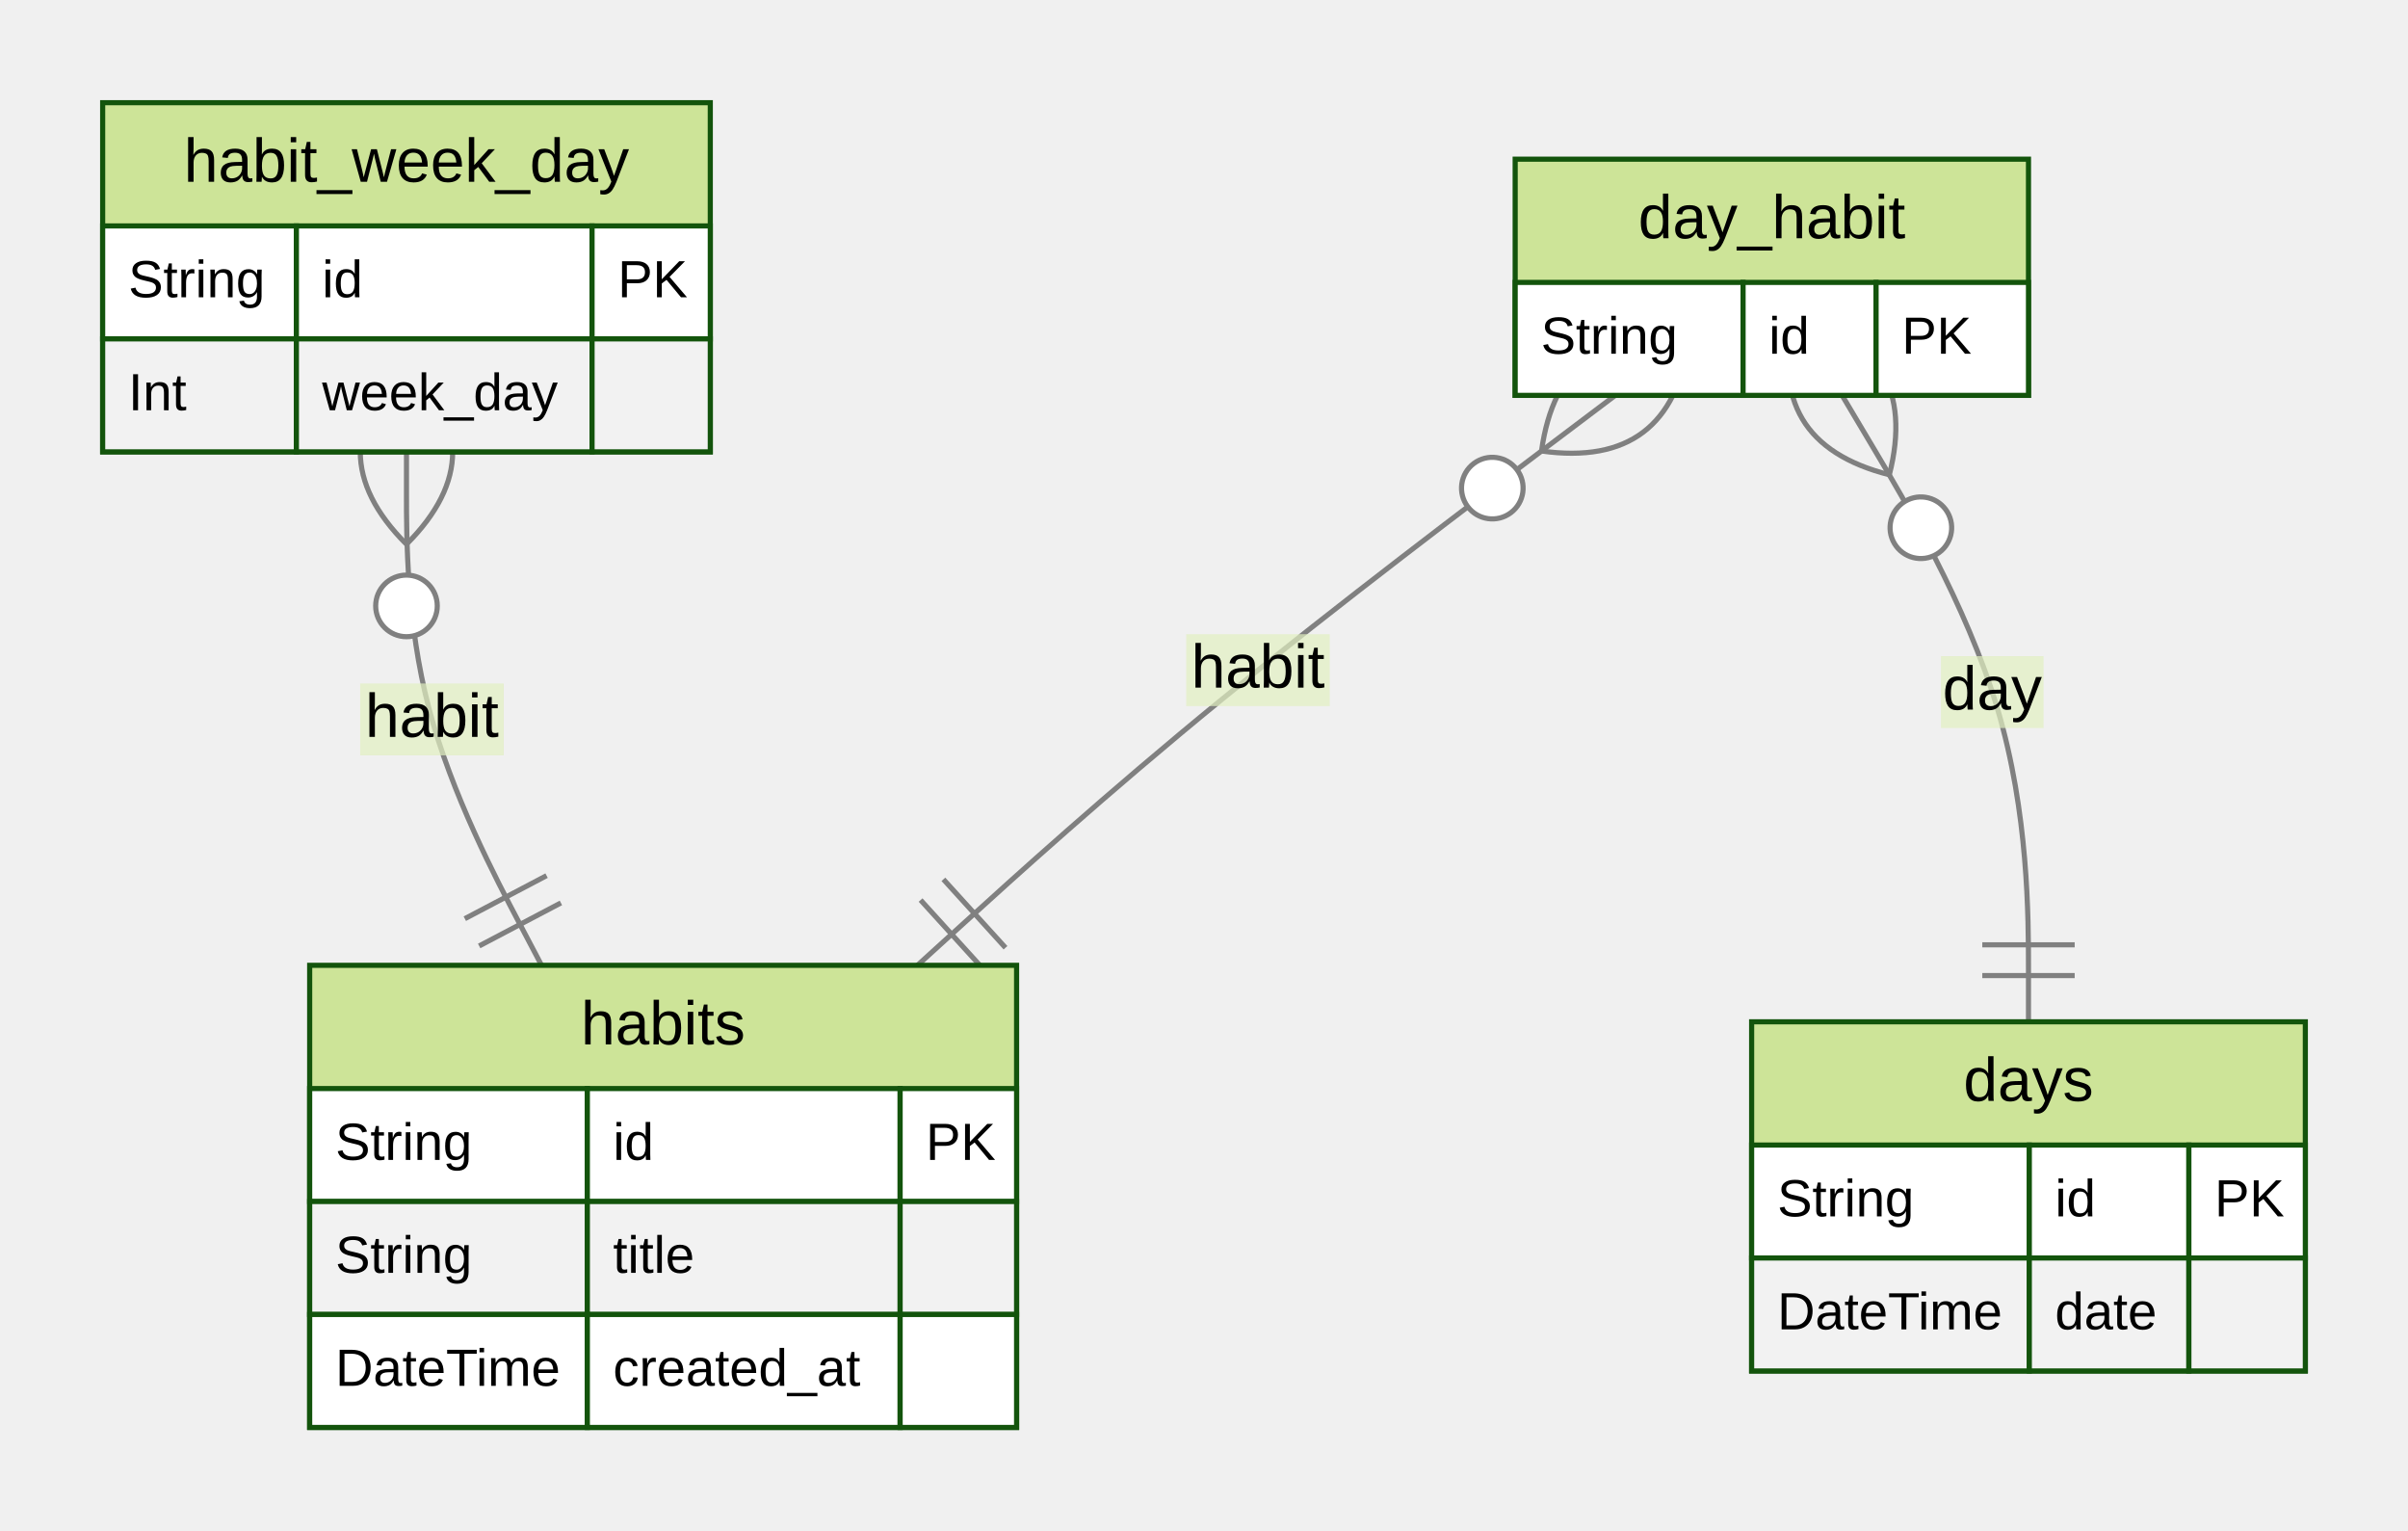
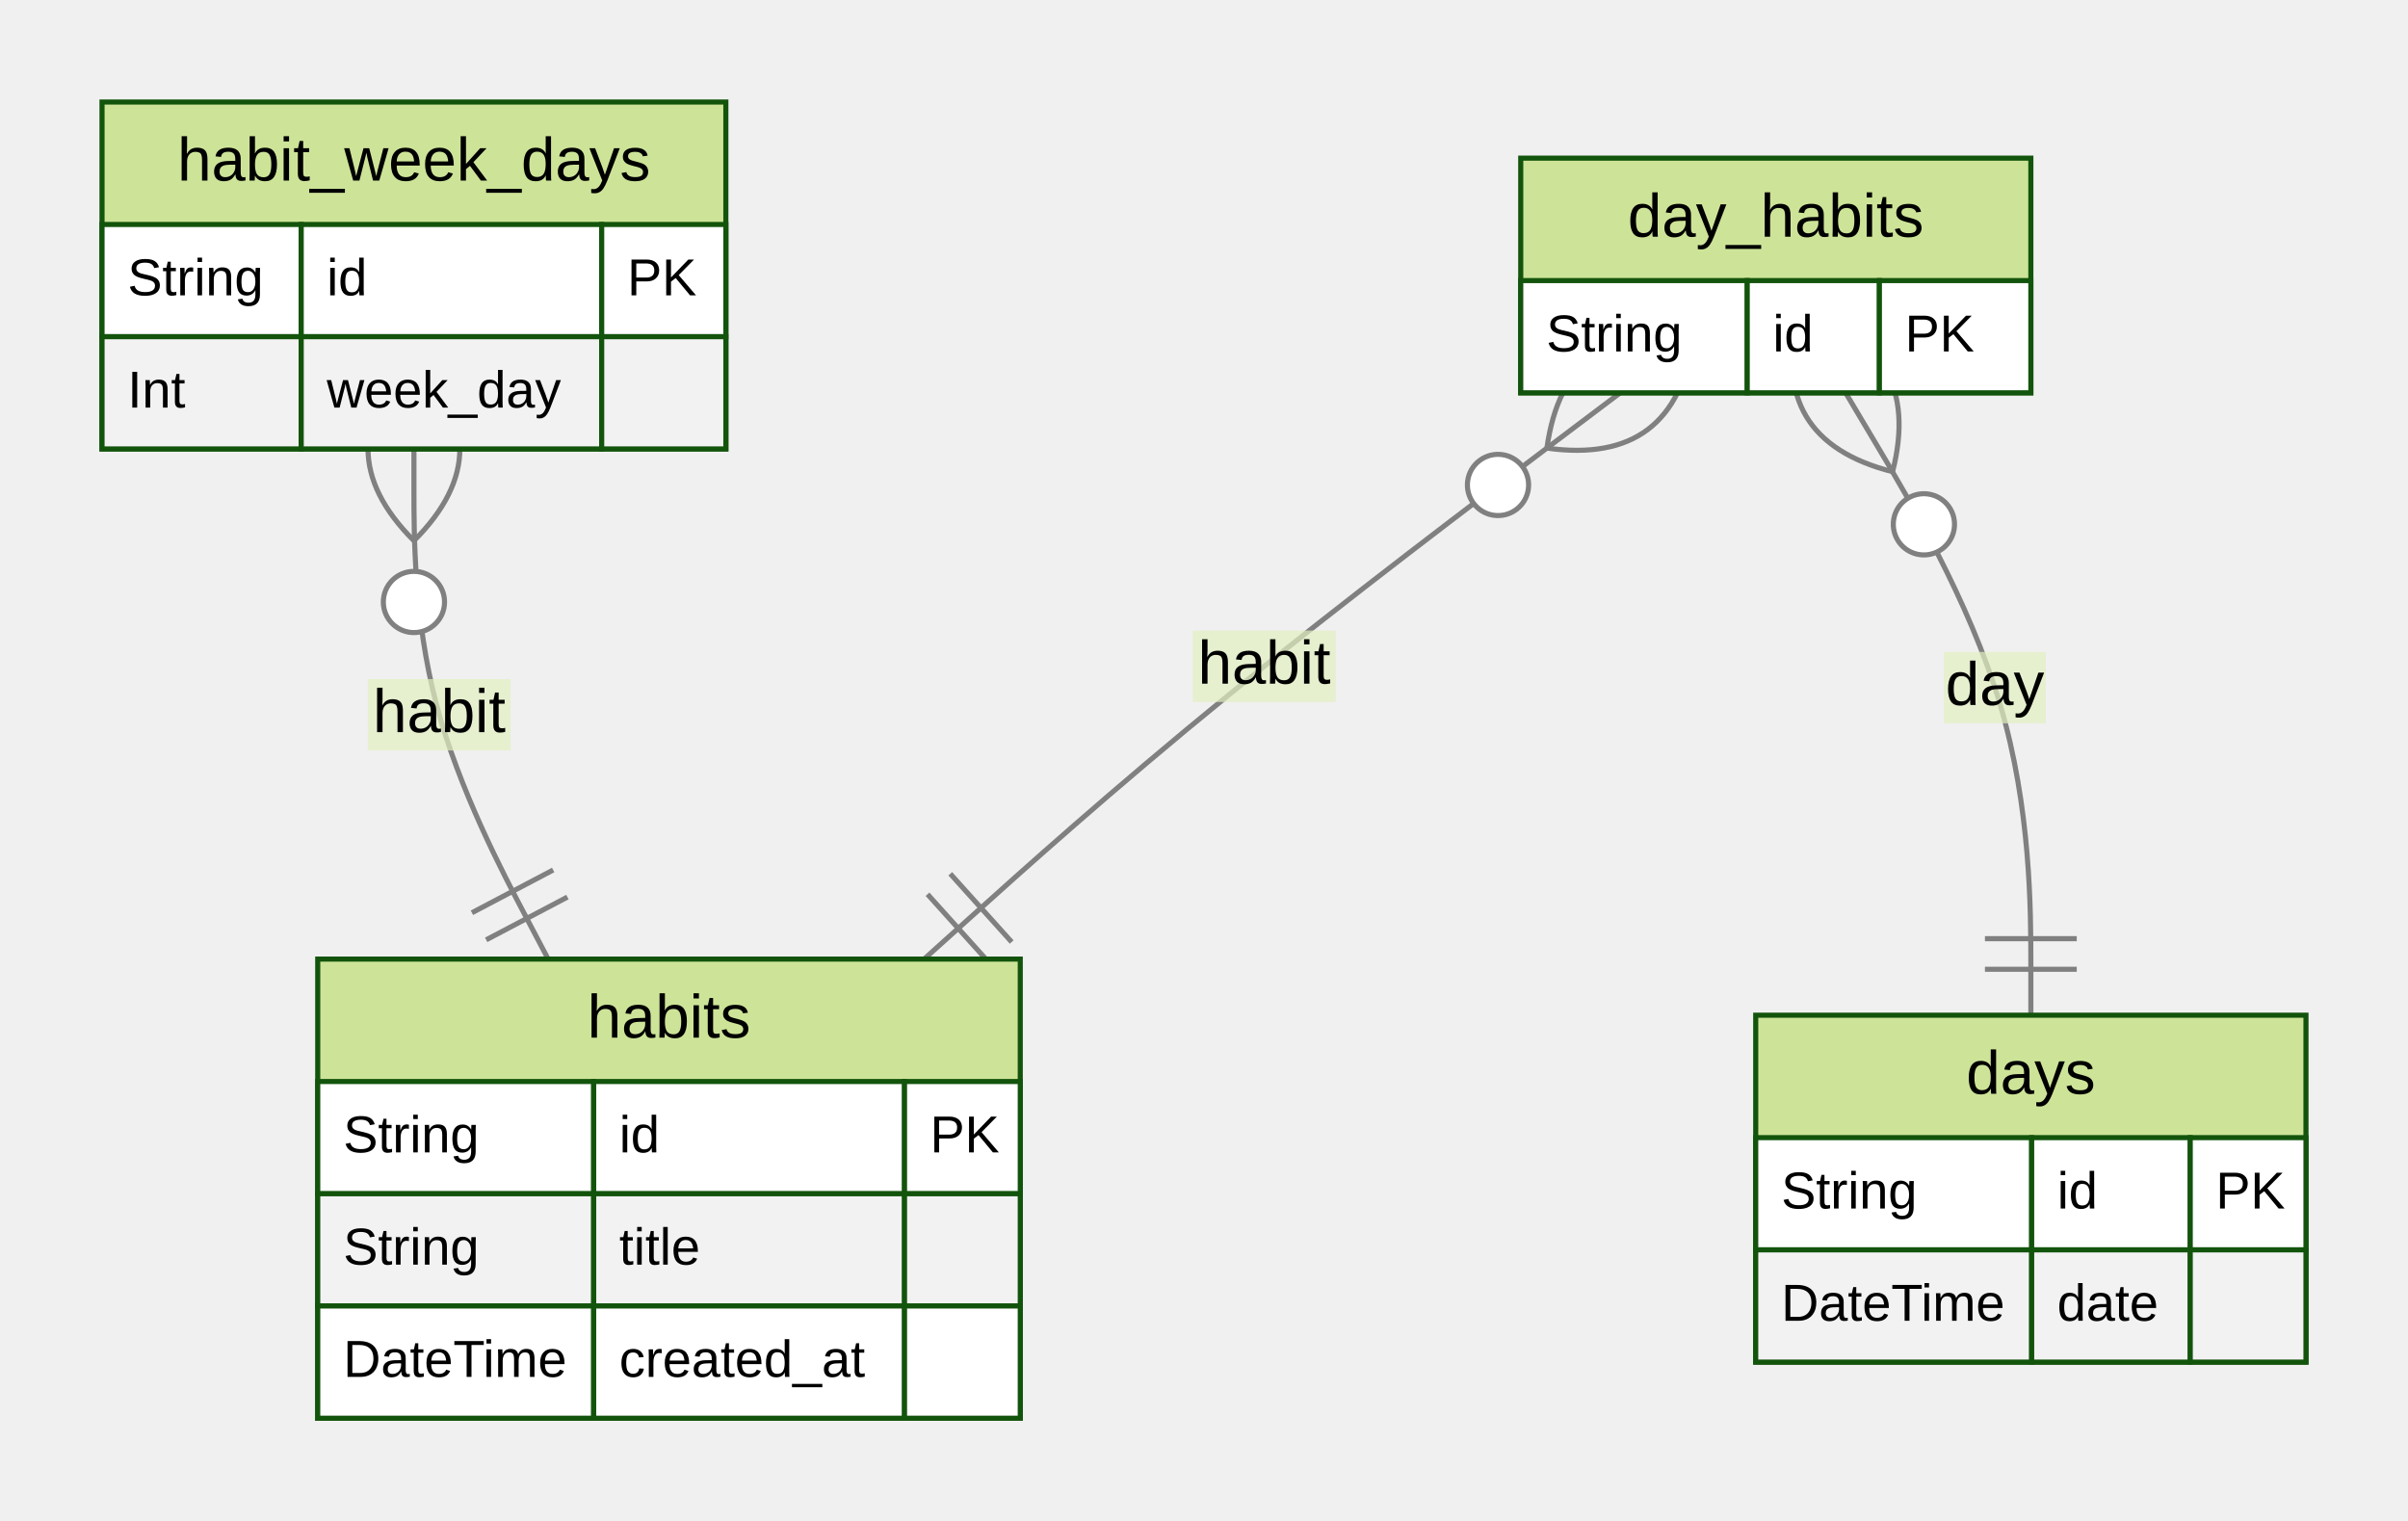
- <svg xmlns="http://www.w3.org/2000/svg" aria-roledescription="er" viewBox="0 0 469.113 298" style="max-width: 469.113px; background-color: white;" width="100%" id="mermaid-0">
+ <svg xmlns="http://www.w3.org/2000/svg" aria-roledescription="er" viewBox="0 0 472.051 298" style="max-width: 472.051px; background-color: white;" width="100%" id="mermaid-0">
  <style>#mermaid-0{font-family:"trebuchet ms",verdana,arial,sans-serif;font-size:16px;fill:#000000;}#mermaid-0 .error-icon{fill:#552222;}#mermaid-0 .error-text{fill:#552222;stroke:#552222;}#mermaid-0 .edge-thickness-normal{stroke-width:2px;}#mermaid-0 .edge-thickness-thick{stroke-width:3.5px;}#mermaid-0 .edge-pattern-solid{stroke-dasharray:0;}#mermaid-0 .edge-pattern-dashed{stroke-dasharray:3;}#mermaid-0 .edge-pattern-dotted{stroke-dasharray:2;}#mermaid-0 .marker{fill:#000000;stroke:#000000;}#mermaid-0 .marker.cross{stroke:#000000;}#mermaid-0 svg{font-family:"trebuchet ms",verdana,arial,sans-serif;font-size:16px;}#mermaid-0 .entityBox{fill:#cde498;stroke:#13540c;}#mermaid-0 .attributeBoxOdd{fill:#ffffff;stroke:#13540c;}#mermaid-0 .attributeBoxEven{fill:#f2f2f2;stroke:#13540c;}#mermaid-0 .relationshipLabelBox{fill:hsl(78.158, 58.462%, 84.51%);opacity:0.7;background-color:hsl(78.158, 58.462%, 84.51%);}#mermaid-0 .relationshipLabelBox rect{opacity:0.5;}#mermaid-0 .relationshipLine{stroke:#000000;}#mermaid-0 .entityTitleText{text-anchor:middle;font-size:18px;fill:#000000;}#mermaid-0 :root{--mermaid-font-family:"trebuchet ms",verdana,arial,sans-serif;}</style>
  <g />
  <defs>
    <marker orient="auto" markerHeight="18" markerWidth="18" refY="9" refX="0" id="ONLY_ONE_START">
      <path d="M9,0 L9,18 M15,0 L15,18" fill="none" stroke="gray" />
    </marker>
  </defs>
  <defs>
    <marker orient="auto" markerHeight="18" markerWidth="18" refY="9" refX="18" id="ONLY_ONE_END">
      <path d="M3,0 L3,18 M9,0 L9,18" fill="none" stroke="gray" />
    </marker>
  </defs>
  <defs>
    <marker orient="auto" markerHeight="18" markerWidth="30" refY="9" refX="0" id="ZERO_OR_ONE_START">
      <circle r="6" cy="9" cx="21" fill="white" stroke="gray" />
      <path d="M9,0 L9,18" fill="none" stroke="gray" />
    </marker>
  </defs>
  <defs>
    <marker orient="auto" markerHeight="18" markerWidth="30" refY="9" refX="30" id="ZERO_OR_ONE_END">
      <circle r="6" cy="9" cx="9" fill="white" stroke="gray" />
      <path d="M21,0 L21,18" fill="none" stroke="gray" />
    </marker>
  </defs>
  <defs>
    <marker orient="auto" markerHeight="36" markerWidth="45" refY="18" refX="18" id="ONE_OR_MORE_START">
      <path d="M0,18 Q 18,0 36,18 Q 18,36 0,18 M42,9 L42,27" fill="none" stroke="gray" />
    </marker>
  </defs>
  <defs>
    <marker orient="auto" markerHeight="36" markerWidth="45" refY="18" refX="27" id="ONE_OR_MORE_END">
      <path d="M3,9 L3,27 M9,18 Q27,0 45,18 Q27,36 9,18" fill="none" stroke="gray" />
    </marker>
  </defs>
  <defs>
    <marker orient="auto" markerHeight="36" markerWidth="57" refY="18" refX="18" id="ZERO_OR_MORE_START">
      <circle r="6" cy="18" cx="48" fill="white" stroke="gray" />
      <path d="M0,18 Q18,0 36,18 Q18,36 0,18" fill="none" stroke="gray" />
    </marker>
  </defs>
  <defs>
    <marker orient="auto" markerHeight="36" markerWidth="57" refY="18" refX="39" id="ZERO_OR_MORE_END">
      <circle r="6" cy="18" cx="9" fill="white" stroke="gray" />
      <path d="M21,18 Q39,0 57,18 Q39,36 21,18" fill="none" stroke="gray" />
    </marker>
  </defs>
-   <path style="stroke: gray; fill: none;" marker-start="url(#ZERO_OR_MORE_START)" marker-end="url(#ONLY_ONE_END)" d="M79.188,88L79.188,96.333C79.188,104.667,79.188,121.333,83.573,138C87.959,154.667,96.731,171.333,101.117,179.667L105.503,188" class="er relationshipLine" />
-   <path style="stroke: gray; fill: none;" marker-start="url(#ZERO_OR_MORE_START)" marker-end="url(#ONLY_ONE_END)" d="M358.868,77L364.92,87.167C370.972,97.333,383.075,117.667,389.126,138C395.178,158.333,395.178,178.667,395.178,188.833L395.178,199" class="er relationshipLine" />
-   <path style="stroke: gray; fill: none;" marker-start="url(#ZERO_OR_MORE_START)" marker-end="url(#ONLY_ONE_END)" d="M314.677,77L301.194,87.167C287.711,97.333,260.746,117.667,238.089,136.167C215.431,154.667,197.082,171.333,187.907,179.667L178.732,188" class="er relationshipLine" />
-   <g transform="translate(60.32849,188 )" id="entity-habits-c00d04d0-fe41-466b-8bd4-9e64515fdc50">
+   <path style="stroke: gray; fill: none;" marker-start="url(#ZERO_OR_MORE_START)" marker-end="url(#ONLY_ONE_END)" d="M81.146,88L81.146,96.333C81.146,104.667,81.146,121.333,85.532,138C89.918,154.667,98.69,171.333,103.076,179.667L107.462,188" class="er relationshipLine" />
+   <path style="stroke: gray; fill: none;" marker-start="url(#ZERO_OR_MORE_START)" marker-end="url(#ONLY_ONE_END)" d="M361.807,77L367.859,87.167C373.91,97.333,386.013,117.667,392.065,138C398.116,158.333,398.116,178.667,398.116,188.833L398.116,199" class="er relationshipLine" />
+   <path style="stroke: gray; fill: none;" marker-start="url(#ZERO_OR_MORE_START)" marker-end="url(#ONLY_ONE_END)" d="M317.615,77L304.132,87.167C290.65,97.333,263.685,117.667,240.941,136.167C218.198,154.667,199.676,171.333,190.416,179.667L181.155,188" class="er relationshipLine" />
+   <g transform="translate(62.28748,188 )" id="entity-habits-42626827-4553-4a1c-96f0-2ce6ec715bf0">
    <rect height="90" width="137.718" y="0" x="0" class="er entityBox" />
-     <text style="dominant-baseline: middle; text-anchor: middle; font-size: 12px;" transform="translate(68.85901,12)" y="0" x="0" id="text-entity-habits-c00d04d0-fe41-466b-8bd4-9e64515fdc50" class="er entityLabel">habits</text>
+     <text style="dominant-baseline: middle; text-anchor: middle; font-size: 12px;" transform="translate(68.85901,12)" y="0" x="0" id="text-entity-habits-42626827-4553-4a1c-96f0-2ce6ec715bf0" class="er entityLabel">habits</text>
    <rect height="22" width="54.096" y="24" x="0" class="er attributeBoxOdd" />
-     <text style="dominant-baseline: middle; font-size: 10.2px;" transform="translate(5,35)" y="0" x="0" id="text-entity-habits-c00d04d0-fe41-466b-8bd4-9e64515fdc50-attr-1-type" class="er entityLabel">String</text>
+     <text style="dominant-baseline: middle; font-size: 10.2px;" transform="translate(5,35)" y="0" x="0" id="text-entity-habits-42626827-4553-4a1c-96f0-2ce6ec715bf0-attr-1-type" class="er entityLabel">String</text>
    <rect height="22" width="60.935" y="24" x="54.096" class="er attributeBoxOdd" />
-     <text style="dominant-baseline: middle; font-size: 10.2px;" transform="translate(59.09555,35)" y="0" x="0" id="text-entity-habits-c00d04d0-fe41-466b-8bd4-9e64515fdc50-attr-1-name" class="er entityLabel">id</text>
+     <text style="dominant-baseline: middle; font-size: 10.2px;" transform="translate(59.09555,35)" y="0" x="0" id="text-entity-habits-42626827-4553-4a1c-96f0-2ce6ec715bf0-attr-1-name" class="er entityLabel">id</text>
    <rect height="22" width="22.688" y="24" x="115.03" class="er attributeBoxOdd" />
-     <text style="dominant-baseline: middle; font-size: 10.2px;" transform="translate(120.0303,35)" y="0" x="0" id="text-entity-habits-c00d04d0-fe41-466b-8bd4-9e64515fdc50-attr-1-key" class="er entityLabel">PK</text>
+     <text style="dominant-baseline: middle; font-size: 10.2px;" transform="translate(120.0303,35)" y="0" x="0" id="text-entity-habits-42626827-4553-4a1c-96f0-2ce6ec715bf0-attr-1-key" class="er entityLabel">PK</text>
    <rect height="22" width="54.096" y="46" x="0" class="er attributeBoxEven" />
-     <text style="dominant-baseline: middle; font-size: 10.2px;" transform="translate(5,57)" y="0" x="0" id="text-entity-habits-c00d04d0-fe41-466b-8bd4-9e64515fdc50-attr-2-type" class="er entityLabel">String</text>
+     <text style="dominant-baseline: middle; font-size: 10.2px;" transform="translate(5,57)" y="0" x="0" id="text-entity-habits-42626827-4553-4a1c-96f0-2ce6ec715bf0-attr-2-type" class="er entityLabel">String</text>
    <rect height="22" width="60.935" y="46" x="54.096" class="er attributeBoxEven" />
-     <text style="dominant-baseline: middle; font-size: 10.2px;" transform="translate(59.09555,57)" y="0" x="0" id="text-entity-habits-c00d04d0-fe41-466b-8bd4-9e64515fdc50-attr-2-name" class="er entityLabel">title</text>
+     <text style="dominant-baseline: middle; font-size: 10.2px;" transform="translate(59.09555,57)" y="0" x="0" id="text-entity-habits-42626827-4553-4a1c-96f0-2ce6ec715bf0-attr-2-name" class="er entityLabel">title</text>
    <rect height="22" width="22.688" y="46" x="115.03" class="er attributeBoxEven" />
-     <text style="dominant-baseline: middle; font-size: 10.2px;" transform="translate(120.0303,57)" y="0" x="0" id="text-entity-habits-c00d04d0-fe41-466b-8bd4-9e64515fdc50-attr-2-key" class="er entityLabel" />
+     <text style="dominant-baseline: middle; font-size: 10.2px;" transform="translate(120.0303,57)" y="0" x="0" id="text-entity-habits-42626827-4553-4a1c-96f0-2ce6ec715bf0-attr-2-key" class="er entityLabel" />
    <rect height="22" width="54.096" y="68" x="0" class="er attributeBoxOdd" />
-     <text style="dominant-baseline: middle; font-size: 10.2px;" transform="translate(5,79)" y="0" x="0" id="text-entity-habits-c00d04d0-fe41-466b-8bd4-9e64515fdc50-attr-3-type" class="er entityLabel">DateTime</text>
+     <text style="dominant-baseline: middle; font-size: 10.2px;" transform="translate(5,79)" y="0" x="0" id="text-entity-habits-42626827-4553-4a1c-96f0-2ce6ec715bf0-attr-3-type" class="er entityLabel">DateTime</text>
    <rect height="22" width="60.935" y="68" x="54.096" class="er attributeBoxOdd" />
-     <text style="dominant-baseline: middle; font-size: 10.2px;" transform="translate(59.09555,79)" y="0" x="0" id="text-entity-habits-c00d04d0-fe41-466b-8bd4-9e64515fdc50-attr-3-name" class="er entityLabel">created_at</text>
+     <text style="dominant-baseline: middle; font-size: 10.2px;" transform="translate(59.09555,79)" y="0" x="0" id="text-entity-habits-42626827-4553-4a1c-96f0-2ce6ec715bf0-attr-3-name" class="er entityLabel">created_at</text>
    <rect height="22" width="22.688" y="68" x="115.03" class="er attributeBoxOdd" />
-     <text style="dominant-baseline: middle; font-size: 10.2px;" transform="translate(120.0303,79)" y="0" x="0" id="text-entity-habits-c00d04d0-fe41-466b-8bd4-9e64515fdc50-attr-3-key" class="er entityLabel" />
+     <text style="dominant-baseline: middle; font-size: 10.2px;" transform="translate(120.0303,79)" y="0" x="0" id="text-entity-habits-42626827-4553-4a1c-96f0-2ce6ec715bf0-attr-3-key" class="er entityLabel" />
  </g>
-   <g transform="translate(20,20 )" id="entity-habitweekday-040b2867-034c-42cb-8d34-c2418b25a1b9">
-     <rect height="68" width="118.375" y="0" x="0" class="er entityBox" />
-     <text style="dominant-baseline: middle; text-anchor: middle; font-size: 12px;" transform="translate(59.1875,12)" y="0" x="0" id="text-entity-habitweekday-040b2867-034c-42cb-8d34-c2418b25a1b9" class="er entityLabel">habit_week_day</text>
-     <rect height="22" width="37.742" y="24" x="0" class="er attributeBoxOdd" />
-     <text style="dominant-baseline: middle; font-size: 10.2px;" transform="translate(5,35)" y="0" x="0" id="text-entity-habitweekday-040b2867-034c-42cb-8d34-c2418b25a1b9-attr-1-type" class="er entityLabel">String</text>
-     <rect height="22" width="57.598" y="24" x="37.742" class="er attributeBoxOdd" />
-     <text style="dominant-baseline: middle; font-size: 10.2px;" transform="translate(42.74245,35)" y="0" x="0" id="text-entity-habitweekday-040b2867-034c-42cb-8d34-c2418b25a1b9-attr-1-name" class="er entityLabel">id</text>
-     <rect height="22" width="23.034" y="24" x="95.341" class="er attributeBoxOdd" />
-     <text style="dominant-baseline: middle; font-size: 10.2px;" transform="translate(100.3409,35)" y="0" x="0" id="text-entity-habitweekday-040b2867-034c-42cb-8d34-c2418b25a1b9-attr-1-key" class="er entityLabel">PK</text>
-     <rect height="22" width="37.742" y="46" x="0" class="er attributeBoxEven" />
-     <text style="dominant-baseline: middle; font-size: 10.2px;" transform="translate(5,57)" y="0" x="0" id="text-entity-habitweekday-040b2867-034c-42cb-8d34-c2418b25a1b9-attr-2-type" class="er entityLabel">Int</text>
-     <rect height="22" width="57.598" y="46" x="37.742" class="er attributeBoxEven" />
-     <text style="dominant-baseline: middle; font-size: 10.2px;" transform="translate(42.74245,57)" y="0" x="0" id="text-entity-habitweekday-040b2867-034c-42cb-8d34-c2418b25a1b9-attr-2-name" class="er entityLabel">week_day</text>
-     <rect height="22" width="23.034" y="46" x="95.341" class="er attributeBoxEven" />
-     <text style="dominant-baseline: middle; font-size: 10.2px;" transform="translate(100.3409,57)" y="0" x="0" id="text-entity-habitweekday-040b2867-034c-42cb-8d34-c2418b25a1b9-attr-2-key" class="er entityLabel" />
+   <g transform="translate(20,20 )" id="entity-habitweekdays-dae42532-ade9-4e3d-8c31-6ed3a001c5aa">
+     <rect height="68" width="122.293" y="0" x="0" class="er entityBox" />
+     <text style="dominant-baseline: middle; text-anchor: middle; font-size: 12px;" transform="translate(61.14648,12)" y="0" x="0" id="text-entity-habitweekdays-dae42532-ade9-4e3d-8c31-6ed3a001c5aa" class="er entityLabel">habit_week_days</text>
+     <rect height="22" width="39.048" y="24" x="0" class="er attributeBoxOdd" />
+     <text style="dominant-baseline: middle; font-size: 10.2px;" transform="translate(5,35)" y="0" x="0" id="text-entity-habitweekdays-dae42532-ade9-4e3d-8c31-6ed3a001c5aa-attr-1-type" class="er entityLabel">String</text>
+     <rect height="22" width="58.904" y="24" x="39.048" class="er attributeBoxOdd" />
+     <text style="dominant-baseline: middle; font-size: 10.2px;" transform="translate(44.04844,35)" y="0" x="0" id="text-entity-habitweekdays-dae42532-ade9-4e3d-8c31-6ed3a001c5aa-attr-1-name" class="er entityLabel">id</text>
+     <rect height="22" width="24.34" y="24" x="97.953" class="er attributeBoxOdd" />
+     <text style="dominant-baseline: middle; font-size: 10.2px;" transform="translate(102.9529,35)" y="0" x="0" id="text-entity-habitweekdays-dae42532-ade9-4e3d-8c31-6ed3a001c5aa-attr-1-key" class="er entityLabel">PK</text>
+     <rect height="22" width="39.048" y="46" x="0" class="er attributeBoxEven" />
+     <text style="dominant-baseline: middle; font-size: 10.2px;" transform="translate(5,57)" y="0" x="0" id="text-entity-habitweekdays-dae42532-ade9-4e3d-8c31-6ed3a001c5aa-attr-2-type" class="er entityLabel">Int</text>
+     <rect height="22" width="58.904" y="46" x="39.048" class="er attributeBoxEven" />
+     <text style="dominant-baseline: middle; font-size: 10.2px;" transform="translate(44.04844,57)" y="0" x="0" id="text-entity-habitweekdays-dae42532-ade9-4e3d-8c31-6ed3a001c5aa-attr-2-name" class="er entityLabel">week_day</text>
+     <rect height="22" width="24.34" y="46" x="97.953" class="er attributeBoxEven" />
+     <text style="dominant-baseline: middle; font-size: 10.2px;" transform="translate(102.9529,57)" y="0" x="0" id="text-entity-habitweekdays-dae42532-ade9-4e3d-8c31-6ed3a001c5aa-attr-2-key" class="er entityLabel" />
  </g>
-   <g transform="translate(341.2435,199 )" id="entity-days-65a173f9-cbcf-4b40-b075-0fa0ee507d8f">
+   <g transform="translate(344.182,199 )" id="entity-days-a3d37e38-3aef-45f9-abcf-e9b9babe157e">
    <rect height="68" width="107.869" y="0" x="0" class="er entityBox" />
-     <text style="dominant-baseline: middle; text-anchor: middle; font-size: 12px;" transform="translate(53.93452,12)" y="0" x="0" id="text-entity-days-65a173f9-cbcf-4b40-b075-0fa0ee507d8f" class="er entityLabel">days</text>
+     <text style="dominant-baseline: middle; text-anchor: middle; font-size: 12px;" transform="translate(53.93452,12)" y="0" x="0" id="text-entity-days-a3d37e38-3aef-45f9-abcf-e9b9babe157e" class="er entityLabel">days</text>
    <rect height="22" width="54.096" y="24" x="0" class="er attributeBoxOdd" />
-     <text style="dominant-baseline: middle; font-size: 10.2px;" transform="translate(5,35)" y="0" x="0" id="text-entity-days-65a173f9-cbcf-4b40-b075-0fa0ee507d8f-attr-1-type" class="er entityLabel">String</text>
+     <text style="dominant-baseline: middle; font-size: 10.2px;" transform="translate(5,35)" y="0" x="0" id="text-entity-days-a3d37e38-3aef-45f9-abcf-e9b9babe157e-attr-1-type" class="er entityLabel">String</text>
    <rect height="22" width="31.086" y="24" x="54.096" class="er attributeBoxOdd" />
-     <text style="dominant-baseline: middle; font-size: 10.2px;" transform="translate(59.09555,35)" y="0" x="0" id="text-entity-days-65a173f9-cbcf-4b40-b075-0fa0ee507d8f-attr-1-name" class="er entityLabel">id</text>
+     <text style="dominant-baseline: middle; font-size: 10.2px;" transform="translate(59.09555,35)" y="0" x="0" id="text-entity-days-a3d37e38-3aef-45f9-abcf-e9b9babe157e-attr-1-name" class="er entityLabel">id</text>
    <rect height="22" width="22.688" y="24" x="85.181" class="er attributeBoxOdd" />
-     <text style="dominant-baseline: middle; font-size: 10.2px;" transform="translate(90.18137,35)" y="0" x="0" id="text-entity-days-65a173f9-cbcf-4b40-b075-0fa0ee507d8f-attr-1-key" class="er entityLabel">PK</text>
+     <text style="dominant-baseline: middle; font-size: 10.2px;" transform="translate(90.18137,35)" y="0" x="0" id="text-entity-days-a3d37e38-3aef-45f9-abcf-e9b9babe157e-attr-1-key" class="er entityLabel">PK</text>
    <rect height="22" width="54.096" y="46" x="0" class="er attributeBoxEven" />
-     <text style="dominant-baseline: middle; font-size: 10.2px;" transform="translate(5,57)" y="0" x="0" id="text-entity-days-65a173f9-cbcf-4b40-b075-0fa0ee507d8f-attr-2-type" class="er entityLabel">DateTime</text>
+     <text style="dominant-baseline: middle; font-size: 10.2px;" transform="translate(5,57)" y="0" x="0" id="text-entity-days-a3d37e38-3aef-45f9-abcf-e9b9babe157e-attr-2-type" class="er entityLabel">DateTime</text>
    <rect height="22" width="31.086" y="46" x="54.096" class="er attributeBoxEven" />
-     <text style="dominant-baseline: middle; font-size: 10.2px;" transform="translate(59.09555,57)" y="0" x="0" id="text-entity-days-65a173f9-cbcf-4b40-b075-0fa0ee507d8f-attr-2-name" class="er entityLabel">date</text>
+     <text style="dominant-baseline: middle; font-size: 10.2px;" transform="translate(59.09555,57)" y="0" x="0" id="text-entity-days-a3d37e38-3aef-45f9-abcf-e9b9babe157e-attr-2-name" class="er entityLabel">date</text>
    <rect height="22" width="22.688" y="46" x="85.181" class="er attributeBoxEven" />
-     <text style="dominant-baseline: middle; font-size: 10.2px;" transform="translate(90.18137,57)" y="0" x="0" id="text-entity-days-65a173f9-cbcf-4b40-b075-0fa0ee507d8f-attr-2-key" class="er entityLabel" />
+     <text style="dominant-baseline: middle; font-size: 10.2px;" transform="translate(90.18137,57)" y="0" x="0" id="text-entity-days-a3d37e38-3aef-45f9-abcf-e9b9babe157e-attr-2-key" class="er entityLabel" />
  </g>
-   <g transform="translate(295.178,31 )" id="entity-dayhabit-38765f60-303b-439e-9eba-900fb1a8e1aa">
+   <g transform="translate(298.1165,31 )" id="entity-dayhabits-79e3d514-a30b-468b-9bc5-49e65c28d42b">
    <rect height="46" width="100" y="0" x="0" class="er entityBox" />
-     <text style="dominant-baseline: middle; text-anchor: middle; font-size: 12px;" transform="translate(50,12)" y="0" x="0" id="text-entity-dayhabit-38765f60-303b-439e-9eba-900fb1a8e1aa" class="er entityLabel">day_habit</text>
+     <text style="dominant-baseline: middle; text-anchor: middle; font-size: 12px;" transform="translate(50,12)" y="0" x="0" id="text-entity-dayhabits-79e3d514-a30b-468b-9bc5-49e65c28d42b" class="er entityLabel">day_habits</text>
    <rect height="22" width="44.399" y="24" x="0" class="er attributeBoxOdd" />
-     <text style="dominant-baseline: middle; font-size: 10.2px;" transform="translate(5,35)" y="0" x="0" id="text-entity-dayhabit-38765f60-303b-439e-9eba-900fb1a8e1aa-attr-1-type" class="er entityLabel">String</text>
+     <text style="dominant-baseline: middle; font-size: 10.2px;" transform="translate(5,35)" y="0" x="0" id="text-entity-dayhabits-79e3d514-a30b-468b-9bc5-49e65c28d42b-attr-1-type" class="er entityLabel">String</text>
    <rect height="22" width="25.911" y="24" x="44.399" class="er attributeBoxOdd" />
-     <text style="dominant-baseline: middle; font-size: 10.2px;" transform="translate(49.39862,35)" y="0" x="0" id="text-entity-dayhabit-38765f60-303b-439e-9eba-900fb1a8e1aa-attr-1-name" class="er entityLabel">id</text>
+     <text style="dominant-baseline: middle; font-size: 10.2px;" transform="translate(49.39862,35)" y="0" x="0" id="text-entity-dayhabits-79e3d514-a30b-468b-9bc5-49e65c28d42b-attr-1-name" class="er entityLabel">id</text>
    <rect height="22" width="29.69" y="24" x="70.31" class="er attributeBoxOdd" />
-     <text style="dominant-baseline: middle; font-size: 10.2px;" transform="translate(75.30976,35)" y="0" x="0" id="text-entity-dayhabit-38765f60-303b-439e-9eba-900fb1a8e1aa-attr-1-key" class="er entityLabel">PK</text>
+     <text style="dominant-baseline: middle; font-size: 10.2px;" transform="translate(75.30976,35)" y="0" x="0" id="text-entity-dayhabits-79e3d514-a30b-468b-9bc5-49e65c28d42b-attr-1-key" class="er entityLabel">PK</text>
  </g>
-   <rect height="14" width="27.969" y="133.109" x="70.167" class="er relationshipLabelBox" />
-   <text style="text-anchor: middle; dominant-baseline: middle; font-size: 12px;" y="140.109" x="84.151" id="rel1" class="er relationshipLabel">habit</text>
-   <rect height="14" width="19.99" y="127.788" x="378.126" class="er relationshipLabelBox" />
-   <text style="text-anchor: middle; dominant-baseline: middle; font-size: 12px;" y="134.788" x="388.121" id="rel2" class="er relationshipLabel">day</text>
-   <rect height="14" width="27.969" y="123.513" x="231.089" class="er relationshipLabelBox" />
-   <text style="text-anchor: middle; dominant-baseline: middle; font-size: 12px;" y="130.513" x="245.074" id="rel3" class="er relationshipLabel">habit</text>
+   <rect height="14" width="27.969" y="133.109" x="72.126" class="er relationshipLabelBox" />
+   <text style="text-anchor: middle; dominant-baseline: middle; font-size: 12px;" y="140.109" x="86.11" id="rel1" class="er relationshipLabel">habit</text>
+   <rect height="14" width="19.99" y="127.788" x="381.065" class="er relationshipLabelBox" />
+   <text style="text-anchor: middle; dominant-baseline: middle; font-size: 12px;" y="134.788" x="391.06" id="rel2" class="er relationshipLabel">day</text>
+   <rect height="14" width="27.969" y="123.605" x="233.851" class="er relationshipLabelBox" />
+   <text style="text-anchor: middle; dominant-baseline: middle; font-size: 12px;" y="130.605" x="247.836" id="rel3" class="er relationshipLabel">habit</text>
</svg>
